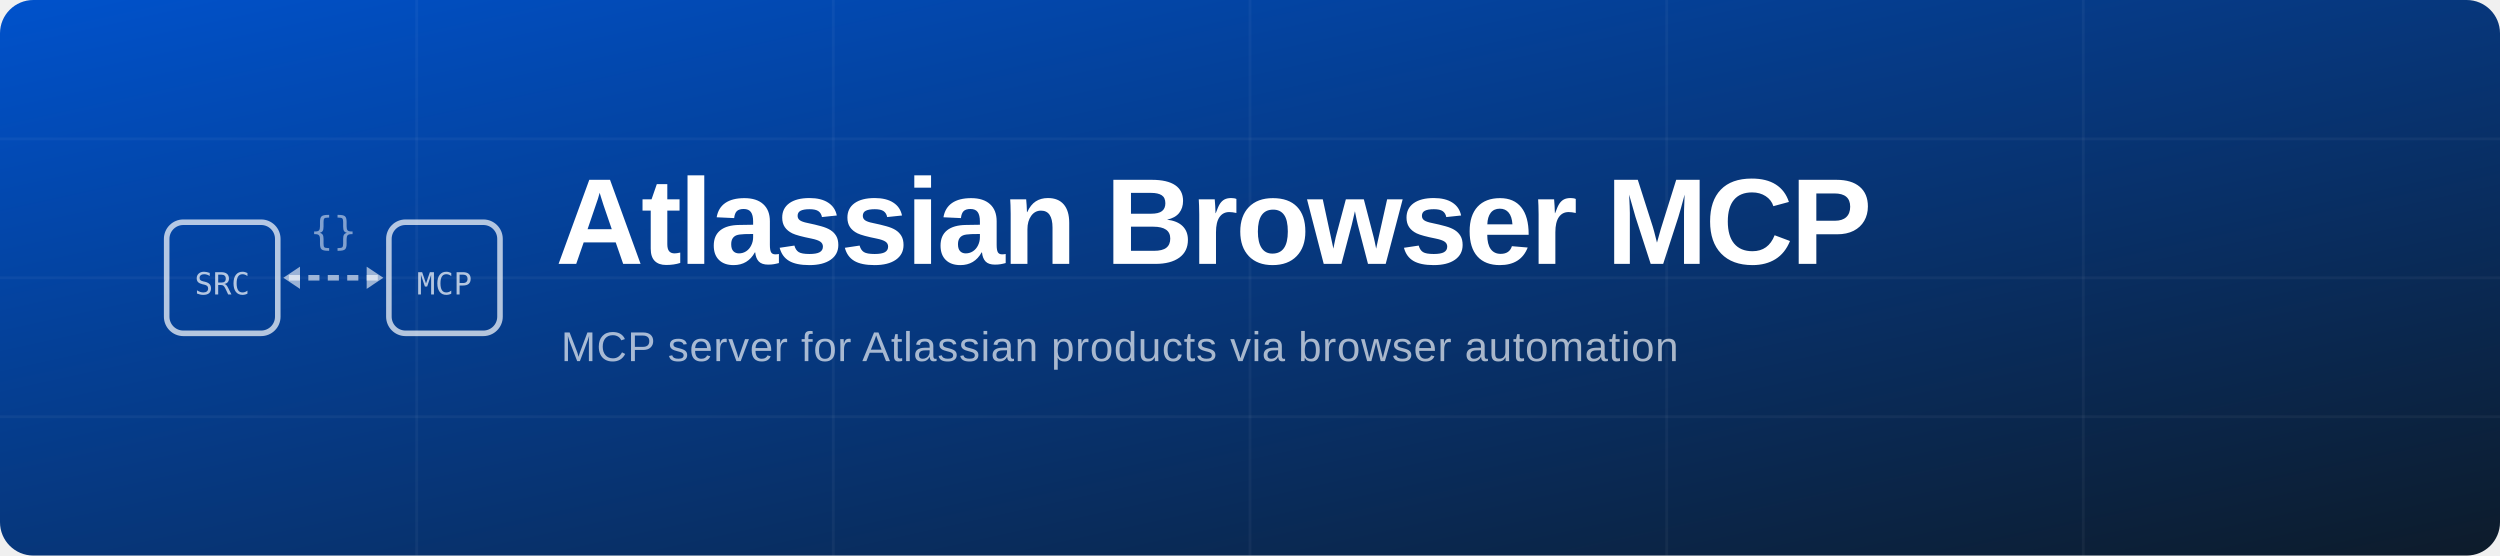
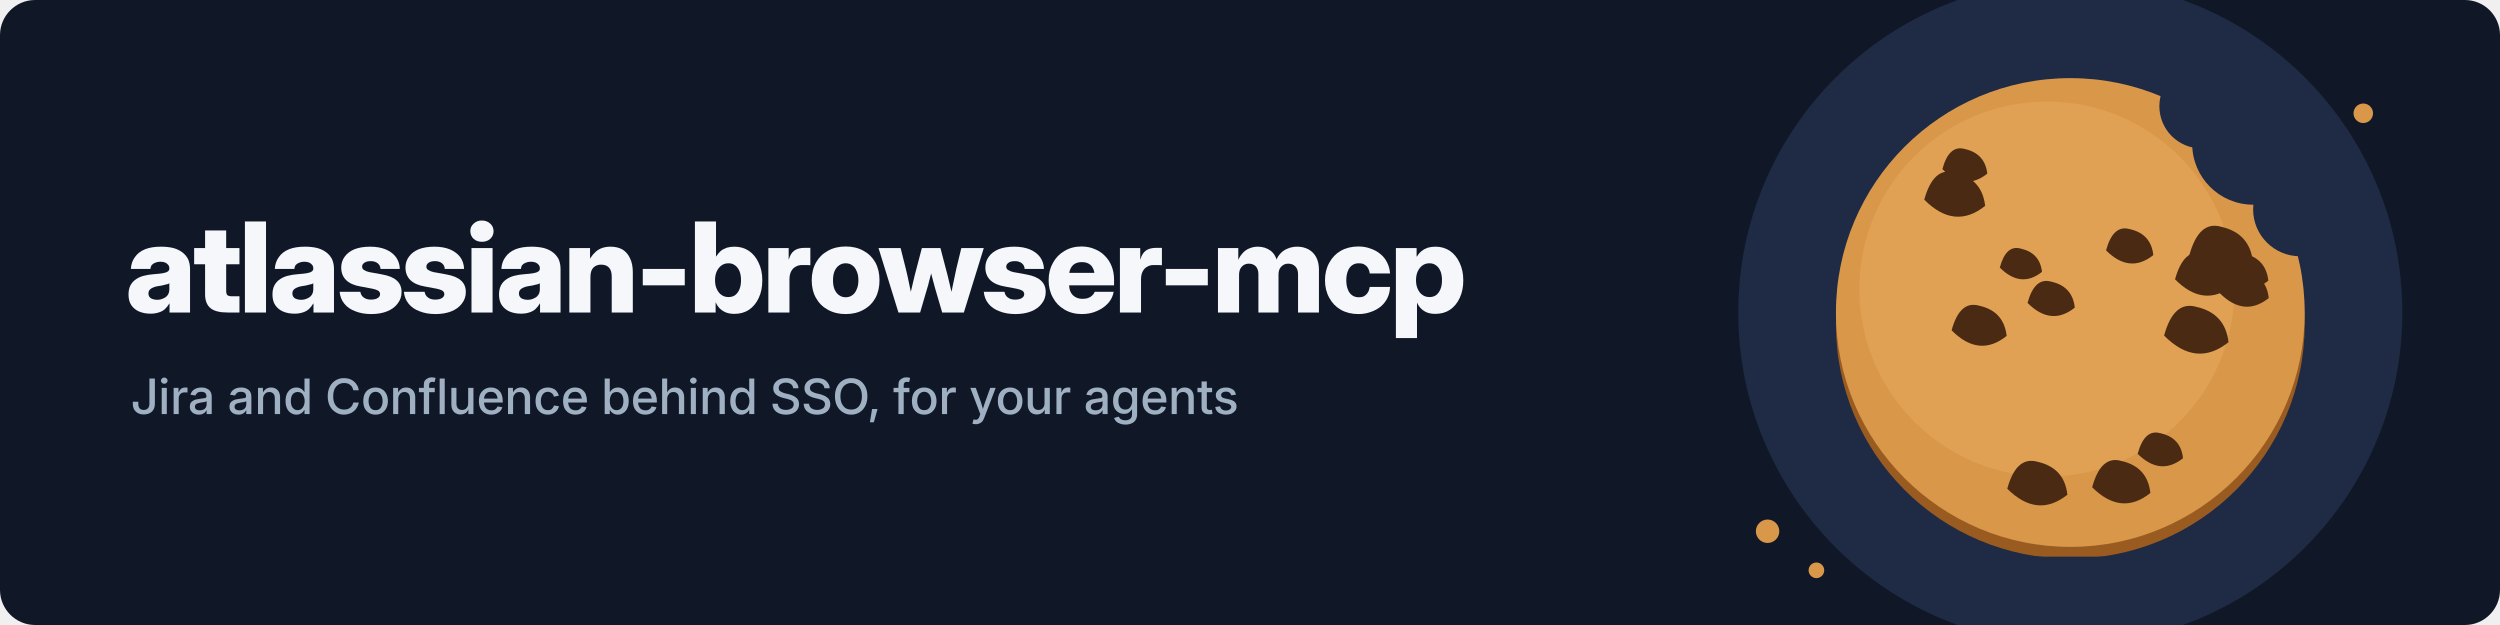
- <svg xmlns="http://www.w3.org/2000/svg" viewBox="0 0 900 200" width="900" height="200">
+ <svg xmlns="http://www.w3.org/2000/svg" viewBox="0 0 1280 320" width="1280" height="320" role="img" aria-label="atlassian-browser-mcp: Jira and Confluence behind SSO, for your agents">
  <defs>
-     <linearGradient id="bg" x1="0%" y1="0%" x2="100%" y2="100%">
-       <stop offset="0%" stop-color="#0052CC" />
-       <stop offset="100%" stop-color="#0D1B2A" />
-     </linearGradient>
+     <clipPath id="c">
+       <rect width="1280" height="320" rx="18" />
+     </clipPath>
+     <path id="ga" d="M13.1 .6q-3.3 0-5.9-1.1q-2.5-1.1-4-3.3q-1.4-2.1-1.4-5.4q0-2.8 1-4.7q1-1.9 2.8-3.1q1.7-1.2 4-1.8q2.4-.6 5-.8q2.9-.2 4.7-.5q1.8-.3 2.6-.9q.8-.5 .8-1.5l0-.2q0-1-.6-1.7q-.6-.8-1.6-1.2q-1-.4-2.4-.4q-1.5 0-2.6 .5q-1.1 .4-1.8 1.2q-.6 .8-.7 2l-10 0q.2-3.6 2.1-6.1q1.8-2.6 5.2-4q3.3-1.3 8.1-1.3q3.6 0 6.4 .7q2.8 .8 4.7 2.3q1.9 1.5 2.9 3.6q.9 2.2 .9 4.9l0 22.2l-10.5 0l0-4.6l-.1 0q-1 1.7-2.3 2.9q-1.4 1.2-3.2 1.7q-1.8 .6-4.1 .6zm3.3-7.1q1.8 0 3.2-.7q1.5-.6 2.3-1.8q.8-1.2 .8-2.9l0-3q-.4 .2-1 .4q-.6 .2-1.3 .3q-.7 .2-1.6 .4q-.9 .1-1.9 .3q-1.4 .2-2.5 .7q-1.2 .5-1.8 1.2q-.6 .8-.6 1.9q0 1 .5 1.7q.6 .8 1.6 1.1q1 .4 2.3 .4z" />
+     <path id="gb" d="M23.8-33l0 8.3l-23.2 0l0-8.3zm-17.6-9l10.8 0l0 30.9q0 1.6 .6 2.2q.7 .6 2.5 .6q.8 0 2 0q1.1 0 1.7 0l0 8.3q-.9 0-2.6 0q-1.7 0-3.5 0q-6 0-8.7-2.2q-2.8-2.3-2.8-7.1z" />
+     <path id="gc" d="M13.8-46.6l0 46.6l-10.8 0l0-46.6z" />
+     <path id="gd" d="M17.6 .8q-4.6 0-8.1-1.4q-3.6-1.3-5.7-3.9q-2.1-2.6-2.4-6.1l10.6 0q.3 1.9 1.7 2.9q1.4 1.1 3.7 1.1q2.2 0 3.5-.8q1.2-.8 1.2-2q0-1.1-1-1.8q-1-.6-3-1l-5.9-1.1q-4.9-.8-7.5-3.3q-2.5-2.5-2.5-6.4q0-3.2 1.8-5.6q1.7-2.4 5-3.8q3.4-1.3 8-1.3q4.6 0 8 1.4q3.3 1.4 5.2 3.9q1.9 2.6 2 6.1l-9.9 0q0-1.7-1.4-2.9q-1.4-1.1-3.5-1.1q-2.2 0-3.3 .8q-1.2 .8-1.2 2q0 1.1 .9 1.7q1 .7 2.7 1.1l6.6 1.2q5.1 .9 7.5 3.1q2.5 2.2 2.5 5.9q0 3.4-2 5.9q-1.9 2.6-5.4 4q-3.5 1.4-8.1 1.4z" />
+     <path id="ge" d="M3 0l0-33l10.8 0l0 33zm5.4-36.2q-2.6 0-4.3-1.5q-1.7-1.6-1.7-4q0-2.3 1.7-3.8q1.7-1.6 4.2-1.6q2.6 0 4.3 1.6q1.7 1.5 1.7 3.9q0 2.3-1.7 3.9q-1.7 1.5-4.2 1.5z" />
+     <path id="gf" d="M13.8-17.9l0 17.9l-10.8 0l0-33l10.6 0l0 8.8l-1.6 0q1.6-4.3 4.5-6.9q2.9-2.6 7.6-2.6q3.6 0 6.2 1.5q2.5 1.6 3.8 4.5q1.4 2.9 1.4 7l0 20.7l-10.8 0l0-18.5q0-2.9-1.4-4.5q-1.4-1.5-4-1.5q-1.7 0-2.9 .7q-1.3 .7-2 2.2q-.6 1.4-.6 3.7z" />
+     <path id="gg" d="M25.2-22.3l0 8.4l-21.5 0l0-8.4z" />
+     <path id="gh" d="M23.2 .7q-2.2 0-4-.6q-1.9-.7-3.3-2q-1.4-1.3-2.2-3.2l-.1 0l0 5.1l-10.6 0l0-46.6l10.8 0l0 18l0 0q1.1-1.7 2.4-2.9q1.4-1.1 3.2-1.7q1.8-.5 3.9-.5q4.2 0 7.4 2.2q3.1 2.1 4.9 6q1.9 3.9 1.9 9q0 5.2-1.8 9q-1.8 3.9-5 6.1q-3.2 2.1-7.5 2.1zm-3-8.6q2 0 3.4-1q1.4-1.1 2.2-3q.8-1.9 .8-4.6q0-2.8-.8-4.7q-.8-1.9-2.2-2.9q-1.4-1.1-3.4-1.1q-2.1 0-3.6 1.1q-1.5 1.1-2.4 3q-.9 1.9-.9 4.6q0 2.6 .9 4.5q.9 2 2.4 3q1.5 1.1 3.6 1.1z" />
+     <path id="gi" d="M3 0l0-33l10.4 0l0 5.8l.1 0q.9-3.2 2.8-4.5q1.9-1.4 5.3-1.4q.8 0 1.5 0q.7 0 1.4 0l0 8.9q-.6 0-1.8-.1q-1.3 0-2.5 0q-1.9 0-3.3 .9q-1.5 .8-2.3 2.5q-.8 1.6-.8 4l0 16.9z" />
+     <path id="gj" d="M19 .8q-5.2 0-9.1-2.2q-3.9-2.1-6.1-6q-2.2-3.9-2.2-9.1q0-5.2 2.2-9.1q2.2-3.9 6.1-6q3.9-2.2 9.1-2.2q5.2 0 9.1 2.2q3.9 2.1 6.1 6q2.1 3.9 2.1 9.1q0 5.2-2.1 9.1q-2.2 3.9-6.1 6q-3.9 2.2-9.1 2.2zm0-8.6q1.9 0 3.3-1q1.5-1 2.3-3q.9-1.9 .9-4.7q0-2.8-.9-4.7q-.8-2-2.3-3q-1.4-1-3.3-1q-1.9 0-3.3 1q-1.5 1-2.4 3q-.8 1.9-.8 4.7q0 2.8 .8 4.7q.9 2 2.4 3q1.4 1 3.3 1z" />
+     <path id="gk" d="M10.3 0l-10.2-33l11.3 0l2.6 10.3q.9 3.6 1.7 7.6q.8 3.9 1.6 7.7l-1.4 0q.9-3.8 1.8-7.7q.9-4 1.9-7.6l2.7-10.3l9.5 0l2.7 10.3q1 3.6 1.9 7.6q.9 3.9 1.8 7.7l-1.4 0q.8-3.8 1.6-7.7q.8-3.9 1.6-7.6l2.5-10.3l11.5 0l-10.2 33l-11.1 0l-3.6-12.3q-.5-1.8-1-3.7q-.5-1.9-1-3.8q-.5-1.9-1-3.8l1.9 0q-.5 1.9-1 3.8q-.5 1.9-1 3.8q-.4 1.9-1 3.7l-3.6 12.3z" />
+     <path id="gl" d="M18.6 .8q-5 0-8.9-2.3q-3.8-2.2-5.9-6.1q-2.2-3.9-2.2-8.9q0-5 2.2-8.9q2.1-3.9 5.9-6.1q3.8-2.3 8.7-2.3q3.7 0 6.7 1.3q3.1 1.2 5.3 3.5q2.3 2.3 3.5 5.4q1.2 3.1 1.2 6.9l0 2.8l-30 0l0-6.4l25 0l-5 1.3q0-2.1-.8-3.6q-.7-1.6-2.2-2.4q-1.4-.8-3.5-.8q-2 0-3.5 .8q-1.4 .8-2.2 2.4q-.8 1.5-.8 3.6l0 4.8q0 2.2 .8 3.8q.8 1.6 2.4 2.5q1.5 .9 3.7 .9q1.6 0 2.8-.4q1.3-.5 2.1-1.3q.9-.8 1.3-1.9l9.7 0q-.6 3.4-2.9 5.9q-2.3 2.5-5.8 4q-3.4 1.5-7.6 1.5z" />
+     <path id="gm" d="M3 0l0-33l10.4 0l0 7.7l-.6 0q.9-2.9 2.5-4.7q1.5-1.9 3.7-2.8q2.1-.9 4.4-.9q3.8 0 6.6 2.1q2.8 2.2 3.4 6.3l-.9 0q.5-2.7 2.2-4.6q1.6-1.9 3.9-2.8q2.3-1 5-1q3.2 0 5.8 1.4q2.5 1.4 3.9 4q1.4 2.7 1.4 6.3l0 22l-10.7 0l0-19.6q0-2.6-1.4-4q-1.4-1.4-3.6-1.4q-1.5 0-2.6 .7q-1.1 .7-1.8 1.9q-.6 1.3-.6 3l0 19.4l-10.3 0l0-19.7q0-2.4-1.3-3.9q-1.4-1.4-3.6-1.4q-1.4 0-2.6 .7q-1.1 .7-1.8 2q-.6 1.3-.6 3.1l0 19.2z" />
+     <path id="gn" d="M18.7 .8q-5.1 0-9-2.2q-3.8-2.2-5.9-6.1q-2.2-3.9-2.2-9q0-5.1 2.2-9q2.1-3.9 5.9-6.1q3.9-2.2 9-2.2q3.4 0 6.3 1.1q2.9 1 5 2.8q2.2 1.8 3.4 4.3q1.3 2.5 1.5 5.6l-10.4 0q-.1-1.2-.6-2.2q-.4-.9-1.1-1.6q-.8-.7-1.7-1.1q-1-.3-2.2-.3q-2 0-3.4 1q-1.5 1.1-2.2 3q-.8 2-.8 4.7q0 2.7 .8 4.7q.7 1.9 2.2 3q1.4 1 3.4 1q1.2 0 2.2-.3q.9-.4 1.6-1.1q.7-.7 1.2-1.7q.4-1 .6-2.2l10.4 0q-.1 3.1-1.3 5.6q-1.2 2.5-3.4 4.4q-2.2 1.8-5.1 2.8q-2.9 1.1-6.4 1.1z" />
+     <path id="go" d="M3 13.1l0-46.1l10.6 0l0 4.3l.2 0q1-1.7 2.4-2.8q1.4-1.1 3.2-1.7q1.8-.5 3.9-.5q4.2 0 7.4 2.2q3.1 2.1 4.9 6q1.9 3.9 1.9 9q0 5.2-1.8 9q-1.8 3.9-5 6.1q-3.2 2.1-7.5 2.1q-2.2 0-4-.6q-1.8-.7-3.1-1.9q-1.4-1.3-2.2-3.1l-.1 0l0 18zm17.2-21q2 0 3.4-1q1.4-1.1 2.2-3q.8-1.9 .8-4.6q0-2.8-.8-4.7q-.8-1.9-2.2-2.9q-1.4-1.1-3.4-1.1q-2.1 0-3.6 1.1q-1.5 1.1-2.4 3q-.9 1.9-.9 4.6q0 2.6 .9 4.5q.9 2 2.4 3q1.5 1.1 3.6 1.1z" />
+     <path id="gp" d="M6.6 .2q-2.5 0-4-1.4q-1.6-1.4-1.6-4.1l0-1l2.8 0l0 1q0 1.6 .7 2.4q.8 .8 2.1 .8q1.3 0 2.1-.8q.8-.8 .8-2.4l0-12.9l2.8 0l0 12.9q0 2.7-1.6 4.1q-1.5 1.4-4.1 1.4z" />
+     <path id="gq" d="M1.7 0l0-13.4l2.6 0l0 13.4zm1.3-15.5q-.7 0-1.2-.5q-.5-.5-.5-1.1q0-.7 .5-1.1q.5-.5 1.2-.5q.7 0 1.2 .5q.5 .4 .5 1.1q0 .6-.5 1.1q-.5 .5-1.2 .5z" />
+     <path id="gr" d="M1.7 0l0-13.4l2.5 0l0 2.2l.2 0q.3-1.1 1.2-1.8q.9-.6 2.1-.6q.3 0 .6 0q.3 .1 .5 .1l0 2.5q-.2 0-.6-.1q-.4 0-.8 0q-.9 0-1.6 .3q-.7 .4-1.1 1.1q-.4 .7-.4 1.6l0 8.1z" />
+     <path id="gs" d="M5.5 .3q-1.2 0-2.3-.5q-1-.5-1.6-1.4q-.6-.9-.6-2.2q0-1.1 .4-1.9q.5-.7 1.2-1.1q.7-.5 1.7-.7q.9-.2 1.9-.3q1.2-.2 1.9-.3q.8 0 1.1-.3q.3-.2 .3-.6l0-.1q0-.7-.3-1.3q-.3-.5-.8-.7q-.6-.3-1.5-.3q-.8 0-1.5 .2q-.6 .3-1 .8q-.4 .4-.5 .9l-2.6-.4q.4-1.3 1.2-2.1q.8-.8 1.9-1.2q1.2-.4 2.5-.4q1 0 1.9 .2q.9 .3 1.7 .8q.8 .5 1.2 1.4q.5 .9 .5 2.2l0 9l-2.6 0l0-1.9l-.1 0q-.3 .6-.8 1.1q-.5 .4-1.3 .8q-.7 .3-1.9 .3zm.6-2.2q1.1 0 1.9-.4q.8-.4 1.2-1.1q.4-.7 .4-1.5l0-1.7q-.2 .2-.6 .3q-.3 .1-.8 .2q-.5 .1-1 .1q-.5 .1-.9 .2q-.7 .1-1.3 .3q-.7 .2-1 .6q-.4 .4-.4 1.1q0 .7 .3 1.1q.3 .4 .9 .6q.6 .2 1.3 .2z" />
+     <path id="gt" d="" />
+     <path id="gu" d="M4.3-7.9l0 7.9l-2.6 0l0-13.4l2.5 0l.1 3.3l-.4 0q.6-1.8 1.7-2.6q1.1-.9 2.8-.9q1.3 0 2.4 .6q1 .6 1.6 1.7q.6 1.2 .6 2.8l0 8.5l-2.7 0l0-8.1q0-1.5-.7-2.3q-.8-.9-2.1-.9q-.9 0-1.6 .4q-.7 .4-1.1 1.2q-.5 .7-.5 1.8z" />
+     <path id="gv" d="M6.7 .3q-1.6 0-2.9-.9q-1.3-.8-2-2.4q-.7-1.5-.7-3.7q0-2.1 .7-3.7q.7-1.5 2-2.4q1.3-.8 2.9-.8q1.1 0 1.9 .4q.8 .3 1.3 .9q.5 .5 .8 1l.1 0l0-6.9l2.6 0l0 18.2l-2.6 0l0-2.1l-.1 0q-.3 .6-.8 1.1q-.5 .5-1.3 .9q-.8 .4-1.9 .4zm.6-2.3q1.1 0 1.9-.6q.8-.6 1.2-1.6q.5-1.1 .5-2.5q0-1.4-.5-2.4q-.4-1.1-1.2-1.7q-.8-.5-1.9-.5q-1.1 0-1.9 .6q-.8 .5-1.2 1.6q-.4 1-.4 2.4q0 1.4 .4 2.5q.4 1 1.2 1.6q.8 .6 1.9 .6z" />
+     <path id="gw" d="M9.5 .3q-2.4 0-4.2-1.2q-1.9-1.1-3-3.2q-1.1-2.1-1.1-5q0-2.9 1.1-5q1.1-2.1 3-3.2q1.8-1.1 4.2-1.1q1.5 0 2.8 .4q1.2 .4 2.2 1.2q1 .8 1.7 2q.7 1.1 .9 2.6l-2.8 0q-.2-.9-.6-1.6q-.4-.7-1.1-1.2q-.6-.5-1.4-.7q-.8-.2-1.6-.2q-1.7 0-2.9 .8q-1.3 .8-2 2.3q-.7 1.6-.7 3.7q0 2.2 .7 3.7q.7 1.5 2 2.3q1.2 .8 2.9 .8q.8 0 1.6-.2q.8-.2 1.4-.7q.7-.5 1.1-1.2q.4-.7 .6-1.5l2.8 0q-.2 1.3-.9 2.5q-.6 1.1-1.6 1.9q-1 .9-2.3 1.3q-1.3 .5-2.8 .5z" />
+     <path id="gx" d="M7.4 .3q-1.9 0-3.4-.9q-1.4-.9-2.2-2.4q-.7-1.6-.7-3.6q0-2.1 .7-3.7q.8-1.6 2.2-2.4q1.5-.9 3.4-.9q1.9 0 3.3 .9q1.4 .8 2.2 2.4q.8 1.6 .8 3.7q0 2-.8 3.6q-.8 1.5-2.2 2.4q-1.4 .9-3.3 .9zm0-2.3q1.2 0 2-.6q.8-.6 1.2-1.7q.4-1 .4-2.3q0-1.4-.4-2.4q-.4-1.1-1.2-1.7q-.8-.7-2-.7q-1.2 0-2 .7q-.8 .6-1.2 1.7q-.4 1-.4 2.4q0 1.3 .4 2.3q.4 1.1 1.2 1.7q.8 .6 2 .6z" />
+     <path id="gy" d="M8.3-13.4l0 2.2l-8.1 0l0-2.2zm-5.6 13.4l0-15.1q0-1.2 .5-2q.6-.8 1.5-1.2q.8-.5 2-.5q.7 0 1.2 .1q.5 .1 .8 .2l-.5 2.1q-.1 0-.4 0q-.4-.1-.7-.1q-.9 0-1.3 .4q-.4 .5-.4 1.3l0 14.8z" />
+     <path id="gz" d="M4.3-18.2l0 18.2l-2.6 0l0-18.2z" />
+     <path id="gba" d="M6.3 .2q-1.3 0-2.4-.6q-1-.6-1.6-1.7q-.6-1.2-.6-2.8l0-8.5l2.6 0l0 8.1q0 1.5 .8 2.4q.8 .8 2.1 .8q.9 0 1.6-.4q.7-.4 1.1-1.2q.4-.7 .4-1.8l0-7.9l2.7 0l0 13.4l-2.6 0l0-3.3l.4 0q-.6 1.8-1.7 2.7q-1.2 .8-2.8 .8z" />
+     <path id="gbb" d="M7.4 .3q-1.9 0-3.4-.9q-1.4-.9-2.2-2.4q-.7-1.6-.7-3.6q0-2.1 .7-3.7q.8-1.5 2.2-2.4q1.4-.9 3.2-.9q1.3 0 2.4 .4q1.1 .4 1.9 1.3q.9 .8 1.3 2.1q.5 1.3 .5 3l0 .9l-10.9 0l0-2l9.5 0l-1.2 .6q0-1.2-.4-2.1q-.4-1-1.2-1.5q-.7-.5-1.8-.5q-1.2 0-2 .5q-.8 .5-1.2 1.4q-.4 .9-.4 2l0 1.3q0 1.4 .5 2.3q.4 1 1.3 1.5q.8 .5 2 .5q.8 0 1.4-.2q.6-.3 1-.7q.5-.5 .7-1.1l2.5 .4q-.3 1.1-1.1 2q-.8 .8-1.9 1.3q-1.2 .5-2.7 .5z" />
+     <path id="gbc" d="M7.4 .3q-1.9 0-3.4-.9q-1.4-.9-2.2-2.4q-.7-1.6-.7-3.6q0-2.1 .7-3.7q.8-1.6 2.2-2.4q1.5-.9 3.4-.9q1 0 2 .3q.9 .3 1.7 .8q.7 .6 1.2 1.4q.5 .8 .7 1.7l-2.5 .5q-.1-.6-.4-1q-.3-.5-.7-.8q-.4-.3-.9-.5q-.5-.2-1.1-.2q-1.2 0-2 .7q-.8 .6-1.2 1.7q-.4 1-.4 2.4q0 1.3 .4 2.3q.4 1.1 1.2 1.7q.8 .6 2 .6q.6 0 1.1-.1q.6-.2 .9-.5q.4-.4 .7-.8q.3-.5 .4-1l2.6 .4q-.2 .9-.7 1.7q-.5 .8-1.3 1.4q-.7 .6-1.7 .9q-.9 .3-2 .3z" />
+     <path id="gbd" d="M8.4 .3q-1.1 0-1.9-.4q-.8-.4-1.3-.9q-.5-.5-.8-1.1l-.1 0l0 2.1l-2.6 0l0-18.2l2.6 0l0 6.9l.1 0q.3-.5 .8-1q.5-.6 1.3-.9q.8-.4 1.9-.4q1.6 0 2.9 .8q1.3 .9 2 2.4q.7 1.6 .7 3.7q0 2.2-.7 3.7q-.7 1.6-2 2.4q-1.2 .9-2.9 .9zm-.6-2.3q1.1 0 1.9-.6q.8-.6 1.2-1.6q.4-1.1 .4-2.5q0-1.4-.4-2.4q-.4-1.1-1.2-1.6q-.8-.6-1.9-.6q-1.1 0-1.9 .5q-.8 .6-1.2 1.7q-.4 1-.4 2.4q0 1.4 .4 2.5q.4 1 1.2 1.6q.8 .6 1.9 .6z" />
+     <path id="gbe" d="M4.3-7.9l0 7.9l-2.6 0l0-18.2l2.6 0l0 8.1l-.4 0q.6-1.8 1.7-2.6q1.1-.9 2.8-.9q1.3 0 2.4 .6q1 .6 1.6 1.7q.6 1.2 .6 2.8l0 8.5l-2.7 0l0-8.1q0-1.5-.7-2.3q-.8-.9-2.1-.9q-.9 0-1.6 .4q-.7 .4-1.1 1.2q-.5 .7-.5 1.8z" />
+     <path id="gbf" d="M8.1 .3q-2.1 0-3.6-.7q-1.6-.7-2.4-1.9q-.9-1.3-.9-3l2.7 0q.1 1 .6 1.7q.6 .8 1.5 1.1q.9 .4 2.1 .4q1.1 0 2-.4q1-.3 1.5-1q.5-.7 .5-1.5q0-.8-.4-1.3q-.4-.5-1.2-.9q-.8-.3-1.9-.6l-2.1-.5q-2.4-.7-3.6-1.8q-1.3-1.2-1.3-3.1q0-1.6 .9-2.8q.8-1.1 2.3-1.8q1.4-.6 3.3-.6q1.9 0 3.3 .6q1.4 .7 2.2 1.9q.9 1.2 .9 2.7l-2.7 0q-.1-1.3-1.1-2.1q-1.1-.8-2.7-.8q-1.1 0-1.9 .4q-.8 .3-1.3 1q-.4 .6-.4 1.4q0 .8 .4 1.3q.5 .5 1.3 .8q.7 .4 1.6 .6l1.8 .4q1.1 .3 2 .7q1 .4 1.7 1q.8 .6 1.2 1.4q.4 .9 .4 2q0 1.6-.8 2.8q-.8 1.2-2.3 1.9q-1.5 .7-3.6 .7z" />
+     <path id="gbg" d="M9.5 .3q-2.4 0-4.2-1.2q-1.9-1.1-3-3.2q-1.1-2.1-1.1-5q0-2.9 1.1-5q1.1-2.1 3-3.2q1.8-1.1 4.2-1.1q2.4 0 4.3 1.1q1.8 1.1 2.9 3.2q1.1 2.1 1.1 5q0 2.9-1.1 5q-1.1 2.1-2.9 3.2q-1.9 1.2-4.3 1.2zm0-2.6q1.6 0 2.8-.7q1.3-.8 2-2.4q.7-1.5 .7-3.7q0-2.2-.7-3.7q-.7-1.6-2-2.3q-1.2-.8-2.8-.8q-1.5 0-2.8 .8q-1.2 .7-2 2.3q-.7 1.5-.7 3.7q0 2.2 .7 3.7q.8 1.6 2 2.4q1.3 .7 2.8 .7z" />
+     <path id="gbh" d="M1.2 4.2l1.1-6.8l2.8 0l-1.9 6.8z" />
+     <path id="gbi" d="M1.6 5l.5-2.2l.6 0q.6 .2 1.1 .1q.5-.2 .8-.6q.4-.3 .6-1.1l.4-1.2l-5.1-13.4l2.8 0l2.7 7.5q.4 1.2 .7 2.4q.3 1.2 .7 2.4l-.8 0q.3-1.2 .6-2.4q.4-1.2 .8-2.4l2.7-7.5l2.8 0l-5.9 15.4q-.4 1.1-1 1.8q-.6 .7-1.4 1q-.8 .4-1.8 .4q-.5 0-1-.1q-.5-.1-.8-.1z" />
+     <path id="gbj" d="M7.4 5.4q-1.6 0-2.8-.5q-1.2-.4-1.9-1.1q-.8-.8-1.1-1.8l2.4-.7q.2 .5 .6 .9q.4 .5 1.1 .7q.7 .3 1.7 .3q1.5 0 2.5-.8q.9-.7 .9-2.3l0-2.4l-.2 0q-.3 .5-.8 1q-.4 .5-1.2 .9q-.8 .3-1.9 .3q-1.6 0-2.9-.8q-1.3-.8-2-2.2q-.7-1.5-.7-3.6q0-2.1 .7-3.7q.7-1.5 2-2.4q1.3-.8 2.9-.8q1.2 0 1.9 .4q.8 .3 1.3 .9q.5 .5 .8 1l.1 0l0-2.1l2.6 0l0 13.5q0 1.8-.8 3q-.8 1.2-2.1 1.7q-1.4 .6-3.1 .6zm-.1-7.7q1.1 0 1.9-.5q.8-.6 1.2-1.6q.5-1 .5-2.4q0-1.3-.4-2.4q-.5-1-1.3-1.6q-.8-.5-1.9-.5q-1.1 0-1.9 .5q-.8 .6-1.2 1.6q-.4 1.1-.4 2.4q0 1.4 .4 2.4q.4 1 1.2 1.5q.8 .6 1.9 .6z" />
+     <path id="gbk" d="M7.7-13.4l0 2.2l-7.5 0l0-2.2zm-5.4-3.3l2.7 0l0 13.1q0 .8 .3 1.1q.3 .4 1.1 .4q.2 0 .6 0q.3-.1 .6-.1l.3 2.1q-.4 .1-.9 .2q-.4 0-.9 0q-1.8 0-2.8-.9q-1-.9-1-2.5z" />
+     <path id="gbl" d="M6.5 .3q-1.4 0-2.6-.5q-1.2-.4-1.9-1.3q-.7-.8-.9-2.1l2.5-.4q.2 1.1 1 1.6q.7 .6 1.9 .6q1.3 0 2.1-.6q.7-.5 .7-1.3q0-.6-.5-1q-.5-.5-1.4-.7l-2.2-.5q-1.9-.4-2.8-1.3q-1-1-1-2.4q0-1.2 .7-2.1q.7-.9 1.8-1.4q1.2-.5 2.7-.5q1.5 0 2.5 .5q1.1 .4 1.8 1.2q.6 .9 .8 2l-2.4 .3q-.2-.8-.8-1.3q-.7-.6-1.9-.6q-1.1 0-1.8 .5q-.7 .5-.7 1.3q0 .6 .5 1.1q.5 .4 1.5 .6l2.2 .5q1.9 .4 2.8 1.3q.9 .9 .9 2.3q0 1.3-.7 2.2q-.7 .9-1.9 1.5q-1.2 .5-2.9 .5z" />
  </defs>
-   <rect width="900" height="200" rx="12" fill="url(#bg)" />
-   <g stroke="#ffffff" stroke-opacity="0.04" stroke-width="1">
-     <line x1="0" y1="50" x2="900" y2="50" />
-     <line x1="0" y1="100" x2="900" y2="100" />
-     <line x1="0" y1="150" x2="900" y2="150" />
-     <line x1="150" y1="0" x2="150" y2="200" />
-     <line x1="300" y1="0" x2="300" y2="200" />
-     <line x1="450" y1="0" x2="450" y2="200" />
-     <line x1="600" y1="0" x2="600" y2="200" />
-     <line x1="750" y1="0" x2="750" y2="200" />
+   <g clip-path="url(#c)">
+     <rect width="1280" height="320" fill="#101828" />
+     <circle cx="1060" cy="160" r="170" fill="#1F2A44" />
+     <mask id="bite5">
+       <rect x="935" y="35" width="250" height="250" fill="#fff" />
+       <circle cx="1153.6" cy="73.6" r="31.2" fill="#000" />
+       <circle cx="1177.6" cy="107.2" r="24.0" fill="#000" />
+       <circle cx="1127.2" cy="54.4" r="21.6" fill="#000" />
+     </mask>
+     <g mask="url(#bite5)">
+       <circle cx="1060" cy="166.0" r="120" fill="#9A5B21" />
+       <circle cx="1060" cy="160" r="120" fill="#D9974A" />
+       <circle cx="1048.0" cy="148.0" r="96.0" fill="#E4A85C" fill-opacity=".6" />
+       <path d="M985.2 102.3 q4.7 -17.1 15.6 -14.0 q14.0 3.1 15.6 17.1 q-15.6 12.5 -31.1 -3.1Z" fill="#4A2A12" />
+       <path d="M1120.9 130.8 q4.9 -18.0 16.3 -14.7 q14.7 3.3 16.3 18.0 q-16.3 13.1 -32.7 -3.3Z" fill="#4A2A12" />
+       <path d="M1108.0 171.9 q4.9 -18.1 16.5 -14.8 q14.8 3.3 16.5 18.1 q-16.5 13.2 -32.9 -3.3Z" fill="#4A2A12" />
+       <path d="M994.5 86.6 q3.4 -12.6 11.5 -10.3 q10.3 2.3 11.5 12.6 q-11.5 9.2 -23.0 -2.3Z" fill="#4A2A12" />
+       <path d="M999.2 169.2 q4.2 -15.5 14.1 -12.7 q12.7 2.8 14.1 15.5 q-14.1 11.3 -28.1 -2.8Z" fill="#4A2A12" />
+       <path d="M1038.1 155.1 q3.6 -13.3 12.1 -10.9 q10.9 2.4 12.1 13.3 q-12.1 9.7 -24.2 -2.4Z" fill="#4A2A12" />
+       <path d="M1027.7 250.3 q4.6 -16.9 15.4 -13.9 q13.9 3.1 15.4 16.9 q-15.4 12.3 -30.8 -3.1Z" fill="#4A2A12" />
+       <path d="M1094.5 232.3 q3.5 -12.8 11.6 -10.5 q10.5 2.3 11.6 12.8 q-11.6 9.3 -23.3 -2.3Z" fill="#4A2A12" />
+       <path d="M1023.9 137.0 q3.2 -11.9 10.8 -9.7 q9.7 2.2 10.8 11.9 q-10.8 8.6 -21.6 -2.2Z" fill="#4A2A12" />
+       <path d="M1078.3 128.2 q3.6 -13.3 12.1 -10.9 q10.9 2.4 12.1 13.3 q-12.1 9.7 -24.2 -2.4Z" fill="#4A2A12" />
+       <path d="M1136.6 150.1 q3.8 -13.8 12.5 -11.3 q11.3 2.5 12.5 13.8 q-12.5 10.0 -25.1 -2.5Z" fill="#4A2A12" />
+       <path d="M1113.6 143.1 q4.5 -16.4 14.9 -13.4 q13.4 3.0 14.9 16.4 q-14.9 11.9 -29.7 -3.0Z" fill="#4A2A12" />
+       <path d="M1071.2 249.4 q4.5 -16.4 14.9 -13.4 q13.4 3.0 14.9 16.4 q-14.9 12.0 -29.9 -3.0Z" fill="#4A2A12" />
+       <path d="M1136.2 141.1 q3.8 -13.9 12.6 -11.3 q11.3 2.5 12.6 13.9 q-12.6 10.1 -25.2 -2.5Z" fill="#4A2A12" />
+     </g>
+     <circle cx="905" cy="272" r="6" fill="#D9974A" />
+     <circle cx="930" cy="292" r="4" fill="#D9974A" />
+     <circle cx="1210" cy="58" r="5" fill="#D9974A" />
+     <g fill="#F5F7FA">
+       <use href="#ga" x="64" y="160" />
+       <use href="#gb" x="98.8" y="160" />
+       <use href="#gc" x="122.4" y="160" />
+       <use href="#ga" x="137.7" y="160" />
+       <use href="#gd" x="172.5" y="160" />
+       <use href="#gd" x="205.4" y="160" />
+       <use href="#ge" x="238.4" y="160" />
+       <use href="#ga" x="253.7" y="160" />
+       <use href="#gf" x="288.5" y="160" />
+       <use href="#gg" x="325.4" y="160" />
+       <use href="#gh" x="352.8" y="160" />
+       <use href="#gi" x="390.4" y="160" />
+       <use href="#gj" x="414" y="160" />
+       <use href="#gk" x="449.7" y="160" />
+       <use href="#gd" x="502.3" y="160" />
+       <use href="#gl" x="535.3" y="160" />
+       <use href="#gi" x="570.4" y="160" />
+       <use href="#gg" x="593.2" y="160" />
+       <use href="#gm" x="620.6" y="160" />
+       <use href="#gn" x="676.8" y="160" />
+       <use href="#go" x="711.7" y="160" />
+     </g>
+     <g fill="#9FB0C3">
+       <use href="#gp" x="67" y="212" />
+       <use href="#gq" x="81.1" y="212" />
+       <use href="#gr" x="87.2" y="212" />
+       <use href="#gs" x="96.2" y="212" />
+       <use href="#gs" x="116.5" y="212" />
+       <use href="#gu" x="130.4" y="212" />
+       <use href="#gv" x="145.1" y="212" />
+       <use href="#gw" x="166.6" y="212" />
+       <use href="#gx" x="184.9" y="212" />
+       <use href="#gu" x="199.6" y="212" />
+       <use href="#gy" x="214.3" y="212" />
+       <use href="#gz" x="223.4" y="212" />
+       <use href="#gba" x="229.4" y="212" />
+       <use href="#gbb" x="244.1" y="212" />
+       <use href="#gu" x="258.4" y="212" />
+       <use href="#gbc" x="273.1" y="212" />
+       <use href="#gbb" x="287.2" y="212" />
+       <use href="#gbd" x="307.9" y="212" />
+       <use href="#gbb" x="323" y="212" />
+       <use href="#gbe" x="337.3" y="212" />
+       <use href="#gq" x="352" y="212" />
+       <use href="#gu" x="358.1" y="212" />
+       <use href="#gv" x="372.8" y="212" />
+       <use href="#gbf" x="394.3" y="212" />
+       <use href="#gbf" x="410.3" y="212" />
+       <use href="#gbg" x="426.3" y="212" />
+       <use href="#gbh" x="444.2" y="212" />
+       <use href="#gy" x="457.3" y="212" />
+       <use href="#gx" x="465.8" y="212" />
+       <use href="#gr" x="480.6" y="212" />
+       <use href="#gbi" x="496.3" y="212" />
+       <use href="#gx" x="509.8" y="212" />
+       <use href="#gba" x="524.5" y="212" />
+       <use href="#gr" x="539.2" y="212" />
+       <use href="#gs" x="554.9" y="212" />
+       <use href="#gbj" x="568.8" y="212" />
+       <use href="#gbb" x="583.9" y="212" />
+       <use href="#gu" x="598.2" y="212" />
+       <use href="#gbk" x="612.9" y="212" />
+       <use href="#gbl" x="621.1" y="212" />
+     </g>
  </g>
-   <g transform="translate(60, 60)">
-     <rect x="0" y="20" width="40" height="40" rx="6" fill="none" stroke="#ffffff" stroke-width="2" opacity="0.7" />
-     <text x="20" y="46" text-anchor="middle" font-family="monospace" font-size="11" fill="#ffffff" opacity="0.7">SRC</text>
-     <line x1="44" y1="40" x2="76" y2="40" stroke="#ffffff" stroke-width="2" stroke-dasharray="4,3" opacity="0.6" />
-     <text x="60" y="28" text-anchor="middle" font-family="monospace" font-size="14" fill="#ffffff" opacity="0.5">{}</text>
-     <rect x="80" y="20" width="40" height="40" rx="6" fill="none" stroke="#ffffff" stroke-width="2" opacity="0.7" />
-     <text x="100" y="46" text-anchor="middle" font-family="monospace" font-size="11" fill="#ffffff" opacity="0.7">MCP</text>
-     <polygon points="72,36 78,40 72,44" fill="#ffffff" opacity="0.6" />
-     <polygon points="48,36 42,40 48,44" fill="#ffffff" opacity="0.6" />
-   </g>
-   <text x="200" y="95" font-family="'Segoe UI', 'Helvetica Neue', Arial, sans-serif" font-size="44" font-weight="700" fill="#ffffff" letter-spacing="-1">Atlassian Browser MCP</text>
-   <text x="202" y="130" font-family="'Segoe UI', 'Helvetica Neue', Arial, sans-serif" font-size="15" fill="#ffffff" opacity="0.65" letter-spacing="0.3">MCP server for Atlassian products via browser automation</text>
</svg>
